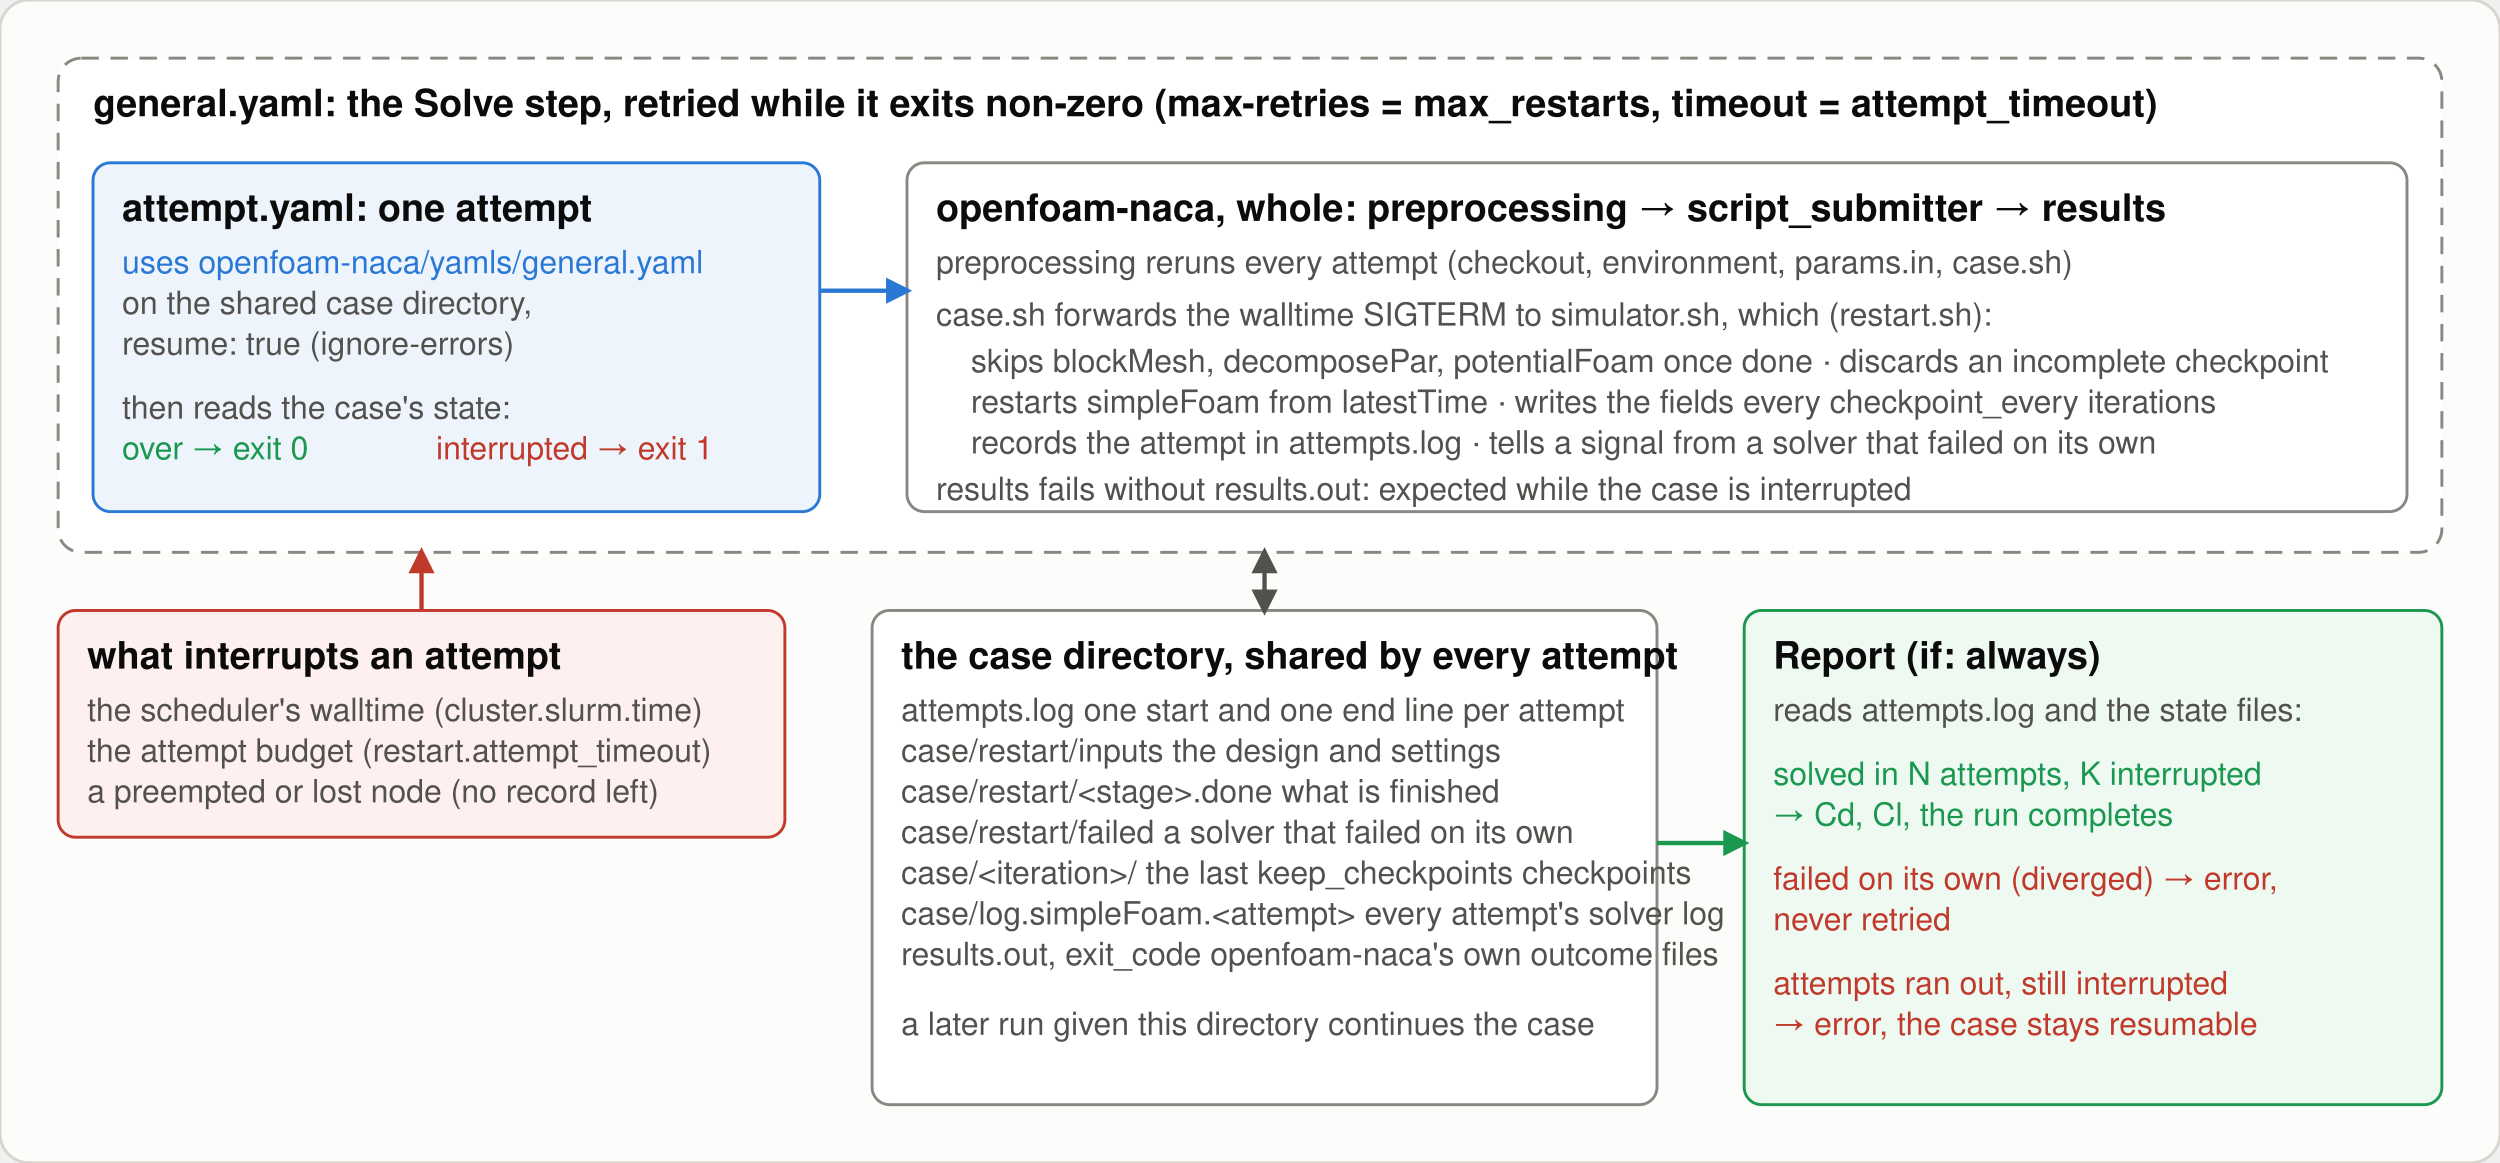
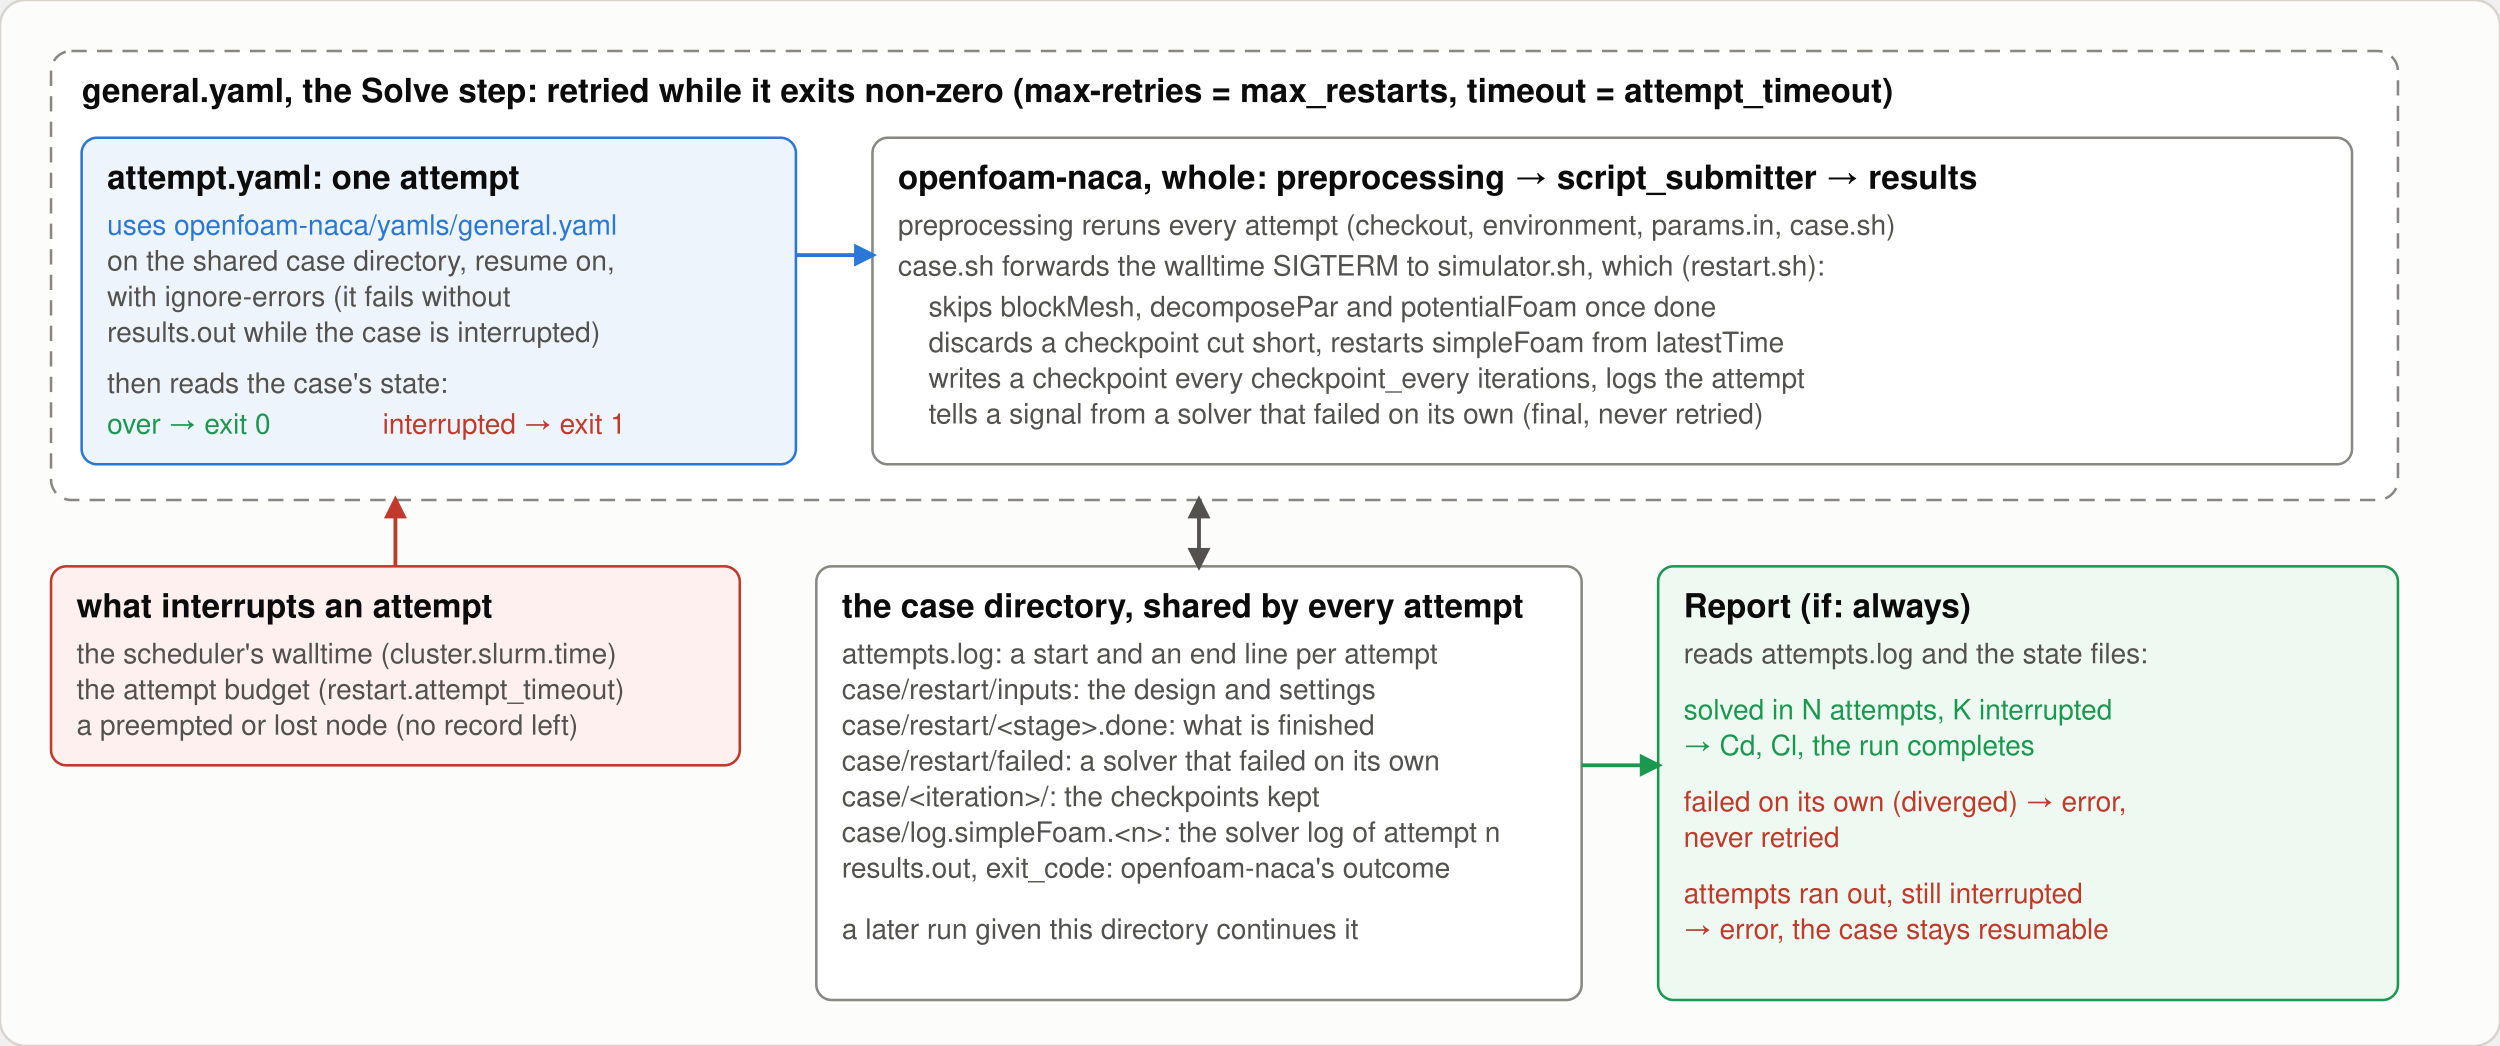
- <svg xmlns="http://www.w3.org/2000/svg" width="860" height="400" viewBox="0 0 860 400" font-family="Helvetica, Arial, sans-serif">
+ <svg xmlns="http://www.w3.org/2000/svg" width="980" height="410" viewBox="0 0 980 410" font-family="Helvetica, Arial, sans-serif">
  <defs>
    <marker id="aB" viewBox="0 0 10 10" refX="8" refY="5" markerWidth="6" markerHeight="6" orient="auto-start-reverse">
      <path d="M 0 0 L 10 5 L 0 10 z" fill="#2a78d6" />
    </marker>
    <marker id="aG" viewBox="0 0 10 10" refX="8" refY="5" markerWidth="6" markerHeight="6" orient="auto-start-reverse">
      <path d="M 0 0 L 10 5 L 0 10 z" fill="#1a9850" />
    </marker>
    <marker id="aR" viewBox="0 0 10 10" refX="8" refY="5" markerWidth="6" markerHeight="6" orient="auto-start-reverse">
      <path d="M 0 0 L 10 5 L 0 10 z" fill="#c0392b" />
    </marker>
    <marker id="aK" viewBox="0 0 10 10" refX="8" refY="5" markerWidth="6" markerHeight="6" orient="auto-start-reverse">
      <path d="M 0 0 L 10 5 L 0 10 z" fill="#52514e" />
    </marker>
  </defs>
-   <rect width="860" height="400" rx="10" fill="#fcfcfb" stroke="#d8d5cf" />
-   <rect x="20" y="20" width="820" height="170" rx="8" fill="#ffffff" stroke="#898781" stroke-dasharray="6 4" />
-   <text x="32" y="40" font-size="13" font-weight="bold" fill="#0b0b0b">general.yaml: the Solve step, retried while it exits non-zero (max-retries = max_restarts, timeout = attempt_timeout)</text>
-   <rect x="32" y="56" width="250" height="120" rx="6" fill="#eef4fc" stroke="#2a78d6" />
-   <text x="42" y="76" font-size="13" font-weight="bold" fill="#0b0b0b">attempt.yaml: one attempt</text>
-   <text x="42" y="94" font-size="11" fill="#2a78d6">uses openfoam-naca/yamls/general.yaml</text>
-   <text x="42" y="108" font-size="11" fill="#52514e">on the shared case directory,</text>
-   <text x="42" y="122" font-size="11" fill="#52514e">resume: true (ignore-errors)</text>
-   <text x="42" y="144" font-size="11" fill="#52514e">then reads the case's state:</text>
-   <text x="42" y="158" font-size="11" fill="#1a9850">over → exit 0</text>
-   <text x="150" y="158" font-size="11" fill="#c0392b">interrupted → exit 1</text>
-   <rect x="312" y="56" width="516" height="120" rx="6" fill="#ffffff" stroke="#898781" />
-   <text x="322" y="76" font-size="13" font-weight="bold" fill="#0b0b0b">openfoam-naca, whole: preprocessing → script_submitter → results</text>
-   <text x="322" y="94" font-size="11" fill="#52514e">preprocessing reruns every attempt (checkout, environment, params.in, case.sh)</text>
-   <text x="322" y="112" font-size="11" fill="#52514e">case.sh forwards the walltime SIGTERM to simulator.sh, which (restart.sh):</text>
-   <text x="334" y="128" font-size="11" fill="#52514e">skips blockMesh, decomposePar, potentialFoam once done · discards an incomplete checkpoint</text>
-   <text x="334" y="142" font-size="11" fill="#52514e">restarts simpleFoam from latestTime · writes the fields every checkpoint_every iterations</text>
-   <text x="334" y="156" font-size="11" fill="#52514e">records the attempt in attempts.log · tells a signal from a solver that failed on its own</text>
-   <text x="322" y="172" font-size="11" fill="#52514e">results fails without results.out: expected while the case is interrupted</text>
-   <line x1="282" y1="100" x2="312" y2="100" stroke="#2a78d6" stroke-width="1.5" marker-end="url(#aB)" />
-   <rect x="20" y="210" width="250" height="78" rx="6" fill="#fdf0ee" stroke="#c0392b" />
-   <text x="30" y="230" font-size="13" font-weight="bold" fill="#0b0b0b">what interrupts an attempt</text>
-   <text x="30" y="248" font-size="11" fill="#52514e">the scheduler's walltime (cluster.slurm.time)</text>
-   <text x="30" y="262" font-size="11" fill="#52514e">the attempt budget (restart.attempt_timeout)</text>
-   <text x="30" y="276" font-size="11" fill="#52514e">a preempted or lost node (no record left)</text>
-   <line x1="145" y1="210" x2="145" y2="190" stroke="#c0392b" stroke-width="1.5" marker-end="url(#aR)" />
-   <rect x="300" y="210" width="270" height="170" rx="6" fill="#ffffff" stroke="#898781" />
-   <text x="310" y="230" font-size="13" font-weight="bold" fill="#0b0b0b">the case directory, shared by every attempt</text>
-   <text x="310" y="248" font-size="11" fill="#52514e">attempts.log      one start and one end line per attempt</text>
-   <text x="310" y="262" font-size="11" fill="#52514e">case/restart/inputs      the design and settings</text>
-   <text x="310" y="276" font-size="11" fill="#52514e">case/restart/&lt;stage&gt;.done      what is finished</text>
-   <text x="310" y="290" font-size="11" fill="#52514e">case/restart/failed      a solver that failed on its own</text>
-   <text x="310" y="304" font-size="11" fill="#52514e">case/&lt;iteration&gt;/      the last keep_checkpoints checkpoints</text>
-   <text x="310" y="318" font-size="11" fill="#52514e">case/log.simpleFoam.&lt;attempt&gt;      every attempt's solver log</text>
-   <text x="310" y="332" font-size="11" fill="#52514e">results.out, exit_code      openfoam-naca's own outcome files</text>
-   <text x="310" y="356" font-size="11" fill="#52514e">a later run given this directory continues the case</text>
-   <line x1="435" y1="190" x2="435" y2="210" stroke="#52514e" stroke-width="1.5" marker-start="url(#aK)" marker-end="url(#aK)" />
-   <rect x="600" y="210" width="240" height="170" rx="6" fill="#eefaf1" stroke="#1a9850" />
-   <text x="610" y="230" font-size="13" font-weight="bold" fill="#0b0b0b">Report (if: always)</text>
-   <text x="610" y="248" font-size="11" fill="#52514e">reads attempts.log and the state files:</text>
-   <text x="610" y="270" font-size="11" fill="#1a9850">solved in N attempts, K interrupted</text>
-   <text x="610" y="284" font-size="11" fill="#1a9850">→ Cd, Cl, the run completes</text>
-   <text x="610" y="306" font-size="11" fill="#c0392b">failed on its own (diverged) → error,</text>
-   <text x="610" y="320" font-size="11" fill="#c0392b">never retried</text>
-   <text x="610" y="342" font-size="11" fill="#c0392b">attempts ran out, still interrupted</text>
-   <text x="610" y="356" font-size="11" fill="#c0392b">→ error, the case stays resumable</text>
-   <line x1="570" y1="290" x2="600" y2="290" stroke="#1a9850" stroke-width="1.5" marker-end="url(#aG)" />
+   <rect width="980" height="410" rx="10" fill="#fcfcfb" stroke="#d8d5cf" />
+   <rect x="20" y="20" width="920" height="176" rx="8" fill="#ffffff" stroke="#898781" stroke-dasharray="6 4" />
+   <text x="32" y="40" font-size="13" font-weight="bold" fill="#0b0b0b">general.yaml, the Solve step: retried while it exits non-zero (max-retries = max_restarts, timeout = attempt_timeout)</text>
+   <rect x="32" y="54" width="280" height="128" rx="6" fill="#eef4fc" stroke="#2a78d6" />
+   <text x="42" y="74" font-size="13" font-weight="bold" fill="#0b0b0b">attempt.yaml: one attempt</text>
+   <text x="42" y="92" font-size="11" fill="#2a78d6">uses openfoam-naca/yamls/general.yaml</text>
+   <text x="42" y="106" font-size="11" fill="#52514e">on the shared case directory, resume on,</text>
+   <text x="42" y="120" font-size="11" fill="#52514e">with ignore-errors (it fails without</text>
+   <text x="42" y="134" font-size="11" fill="#52514e">results.out while the case is interrupted)</text>
+   <text x="42" y="154" font-size="11" fill="#52514e">then reads the case's state:</text>
+   <text x="42" y="170" font-size="11" fill="#1a9850">over → exit 0</text>
+   <text x="150" y="170" font-size="11" fill="#c0392b">interrupted → exit 1</text>
+   <rect x="342" y="54" width="580" height="128" rx="6" fill="#ffffff" stroke="#898781" />
+   <text x="352" y="74" font-size="13" font-weight="bold" fill="#0b0b0b">openfoam-naca, whole: preprocessing → script_submitter → results</text>
+   <text x="352" y="92" font-size="11" fill="#52514e">preprocessing reruns every attempt (checkout, environment, params.in, case.sh)</text>
+   <text x="352" y="108" font-size="11" fill="#52514e">case.sh forwards the walltime SIGTERM to simulator.sh, which (restart.sh):</text>
+   <text x="364" y="124" font-size="11" fill="#52514e">skips blockMesh, decomposePar and potentialFoam once done</text>
+   <text x="364" y="138" font-size="11" fill="#52514e">discards a checkpoint cut short, restarts simpleFoam from latestTime</text>
+   <text x="364" y="152" font-size="11" fill="#52514e">writes a checkpoint every checkpoint_every iterations, logs the attempt</text>
+   <text x="364" y="166" font-size="11" fill="#52514e">tells a signal from a solver that failed on its own (final, never retried)</text>
+   <line x1="312" y1="100" x2="342" y2="100" stroke="#2a78d6" stroke-width="1.5" marker-end="url(#aB)" />
+   <rect x="20" y="222" width="270" height="78" rx="6" fill="#fdf0ee" stroke="#c0392b" />
+   <text x="30" y="242" font-size="13" font-weight="bold" fill="#0b0b0b">what interrupts an attempt</text>
+   <text x="30" y="260" font-size="11" fill="#52514e">the scheduler's walltime (cluster.slurm.time)</text>
+   <text x="30" y="274" font-size="11" fill="#52514e">the attempt budget (restart.attempt_timeout)</text>
+   <text x="30" y="288" font-size="11" fill="#52514e">a preempted or lost node (no record left)</text>
+   <line x1="155" y1="222" x2="155" y2="196" stroke="#c0392b" stroke-width="1.5" marker-end="url(#aR)" />
+   <rect x="320" y="222" width="300" height="170" rx="6" fill="#ffffff" stroke="#898781" />
+   <text x="330" y="242" font-size="13" font-weight="bold" fill="#0b0b0b">the case directory, shared by every attempt</text>
+   <text x="330" y="260" font-size="11" fill="#52514e">attempts.log: a start and an end line per attempt</text>
+   <text x="330" y="274" font-size="11" fill="#52514e">case/restart/inputs: the design and settings</text>
+   <text x="330" y="288" font-size="11" fill="#52514e">case/restart/&lt;stage&gt;.done: what is finished</text>
+   <text x="330" y="302" font-size="11" fill="#52514e">case/restart/failed: a solver that failed on its own</text>
+   <text x="330" y="316" font-size="11" fill="#52514e">case/&lt;iteration&gt;/: the checkpoints kept</text>
+   <text x="330" y="330" font-size="11" fill="#52514e">case/log.simpleFoam.&lt;n&gt;: the solver log of attempt n</text>
+   <text x="330" y="344" font-size="11" fill="#52514e">results.out, exit_code: openfoam-naca's outcome</text>
+   <text x="330" y="368" font-size="11" fill="#52514e">a later run given this directory continues it</text>
+   <line x1="470" y1="196" x2="470" y2="222" stroke="#52514e" stroke-width="1.5" marker-start="url(#aK)" marker-end="url(#aK)" />
+   <rect x="650" y="222" width="290" height="170" rx="6" fill="#eefaf1" stroke="#1a9850" />
+   <text x="660" y="242" font-size="13" font-weight="bold" fill="#0b0b0b">Report (if: always)</text>
+   <text x="660" y="260" font-size="11" fill="#52514e">reads attempts.log and the state files:</text>
+   <text x="660" y="282" font-size="11" fill="#1a9850">solved in N attempts, K interrupted</text>
+   <text x="660" y="296" font-size="11" fill="#1a9850">→ Cd, Cl, the run completes</text>
+   <text x="660" y="318" font-size="11" fill="#c0392b">failed on its own (diverged) → error,</text>
+   <text x="660" y="332" font-size="11" fill="#c0392b">never retried</text>
+   <text x="660" y="354" font-size="11" fill="#c0392b">attempts ran out, still interrupted</text>
+   <text x="660" y="368" font-size="11" fill="#c0392b">→ error, the case stays resumable</text>
+   <line x1="620" y1="300" x2="650" y2="300" stroke="#1a9850" stroke-width="1.5" marker-end="url(#aG)" />
</svg>
